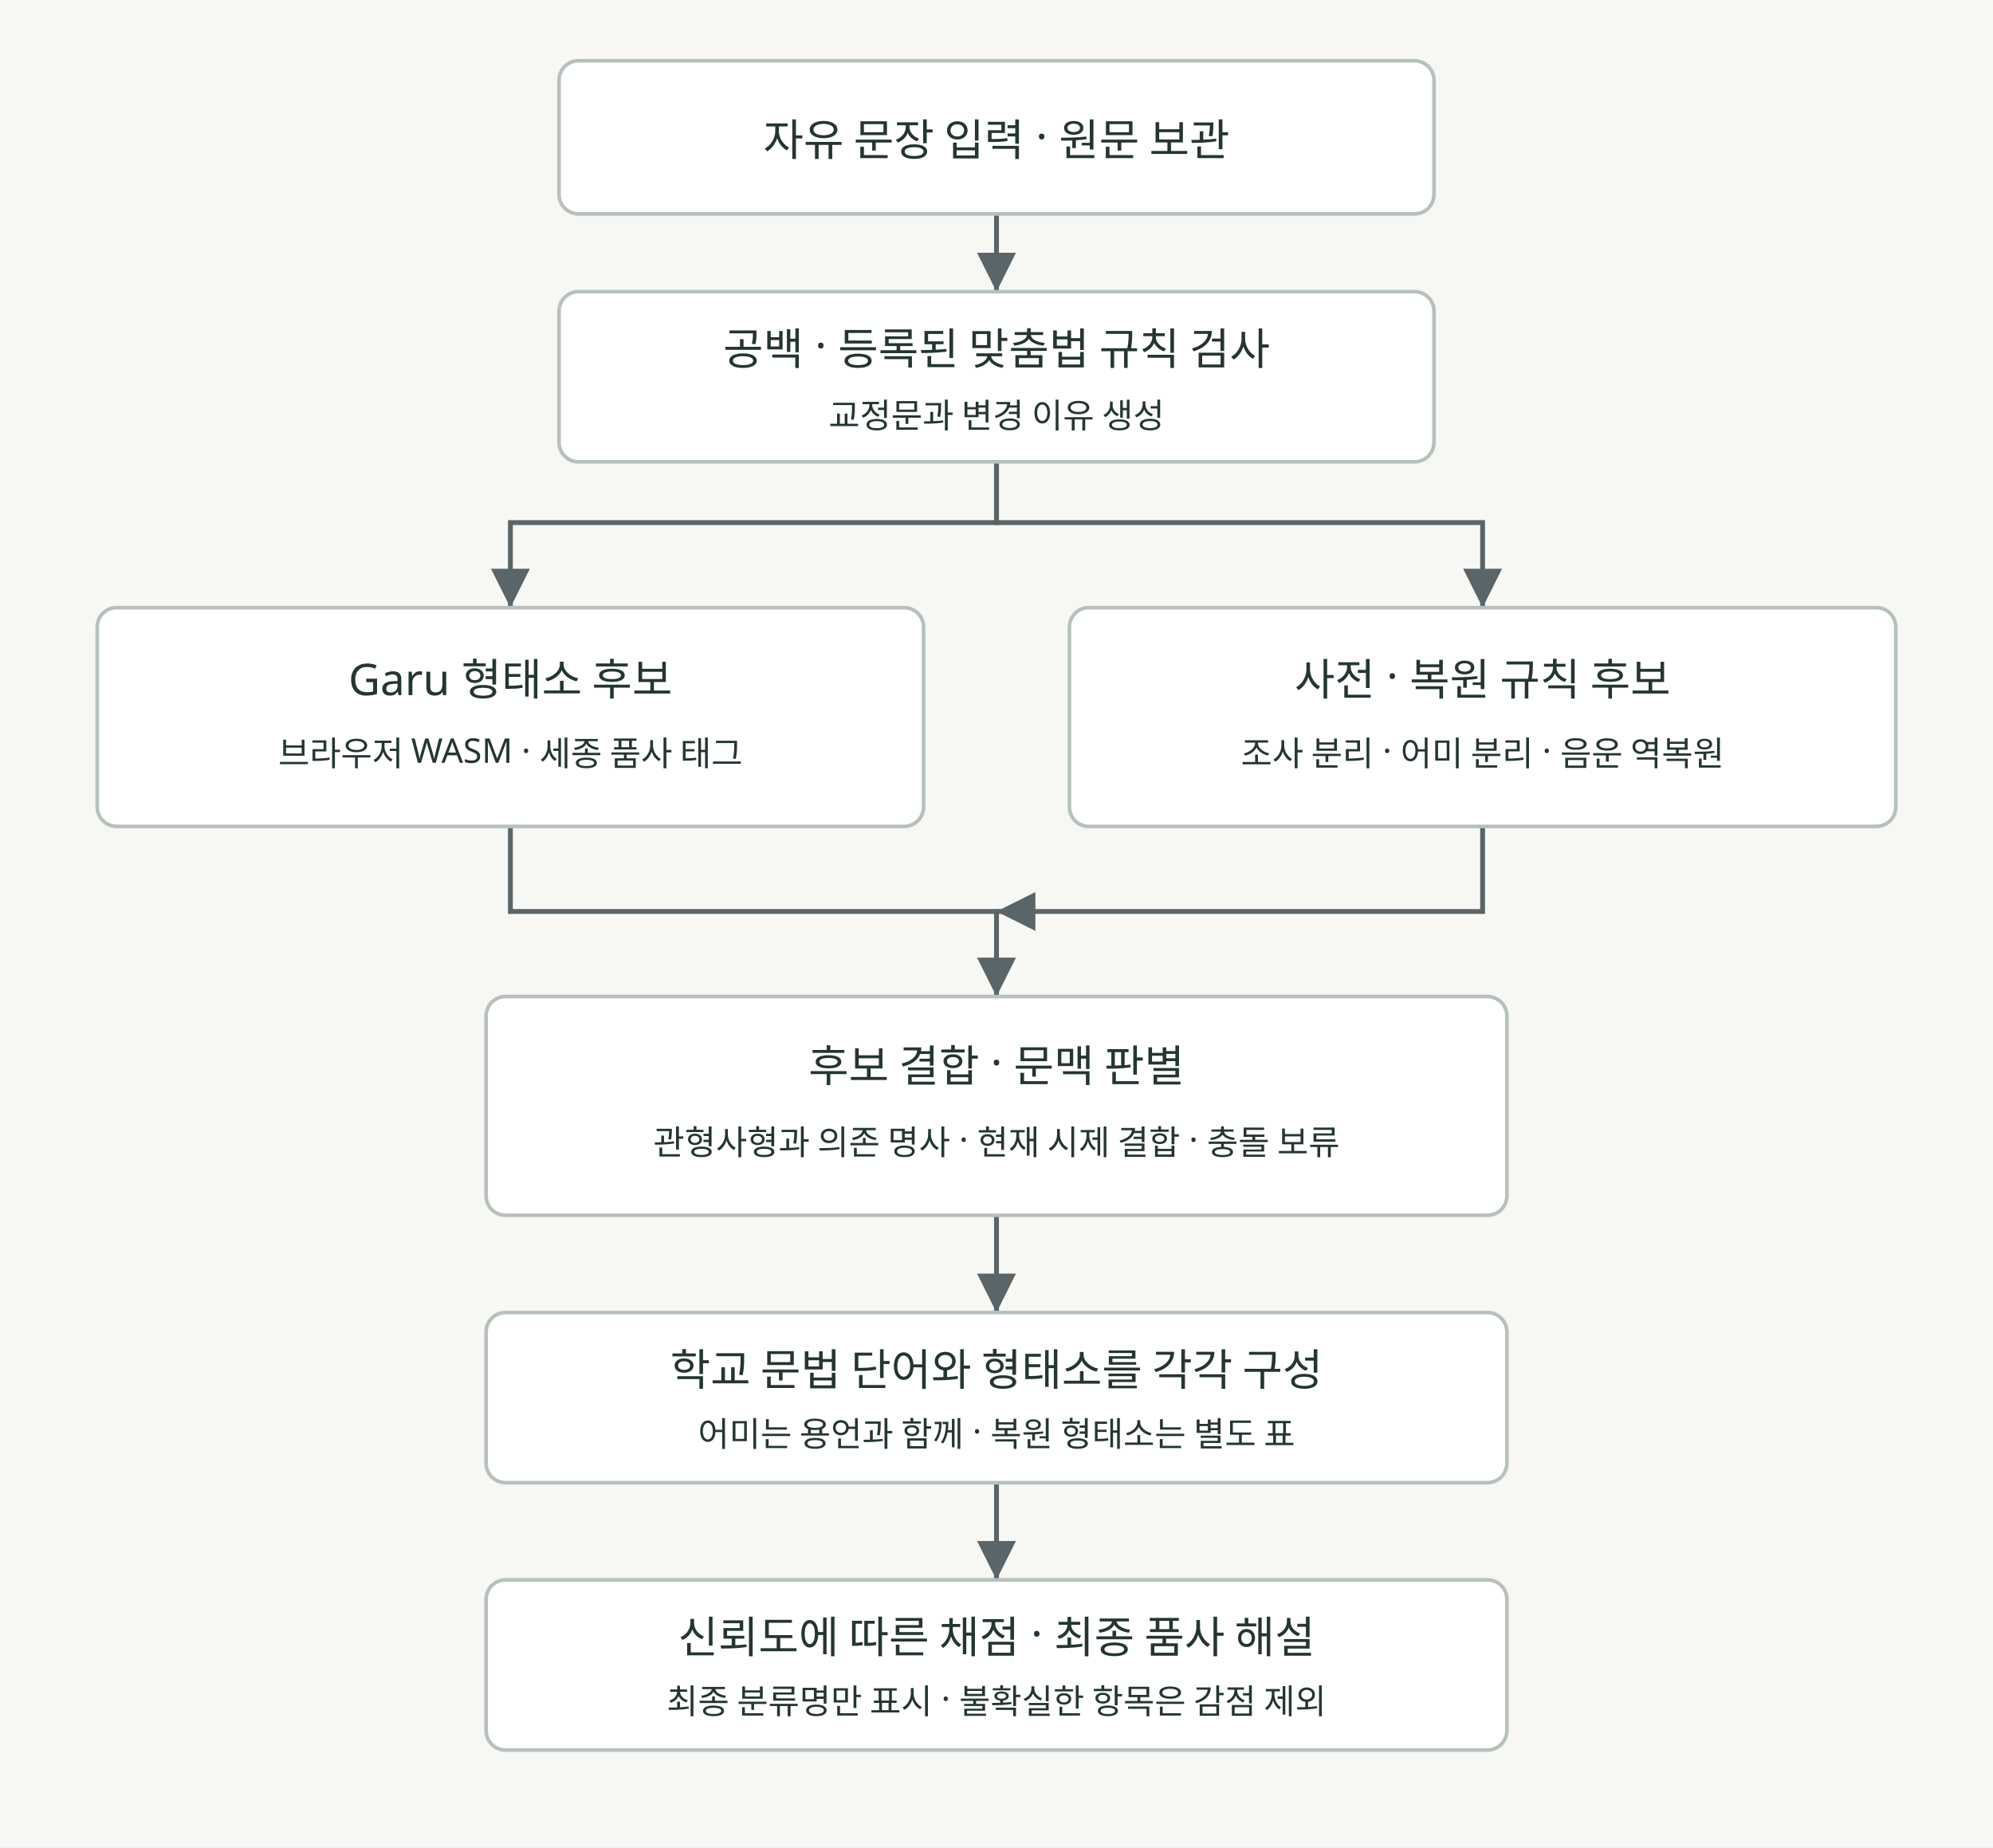
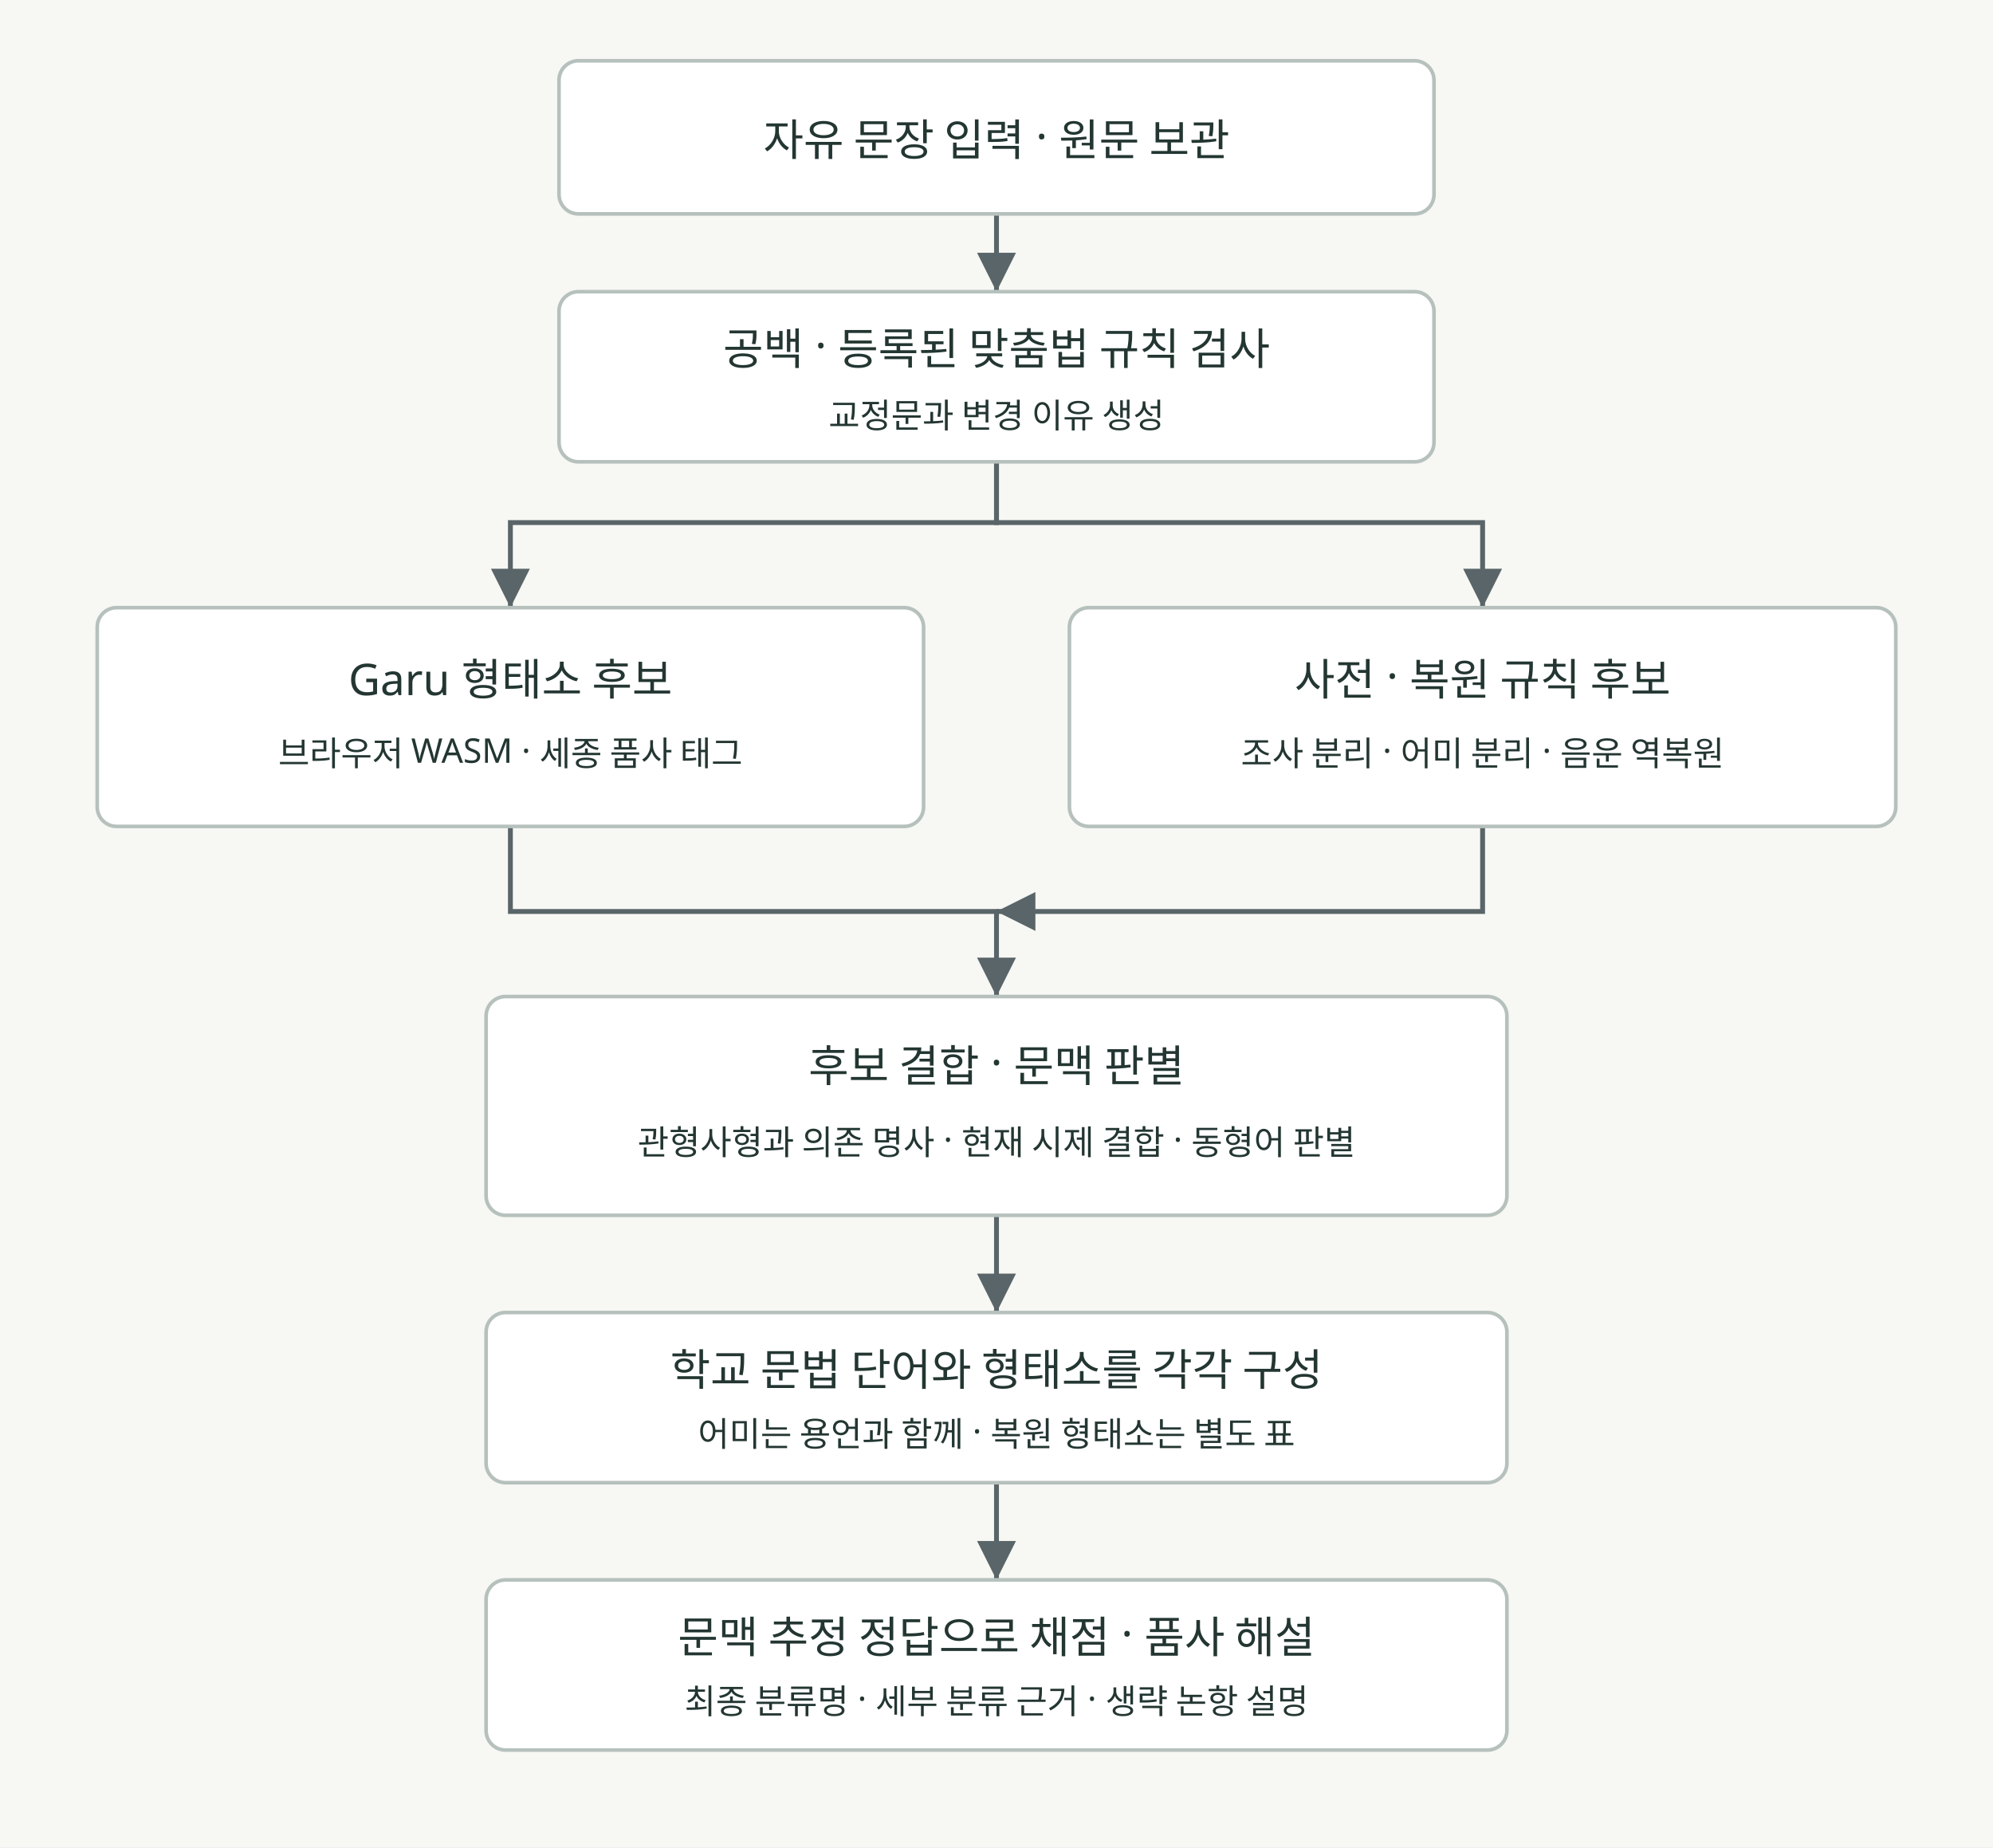
<svg xmlns="http://www.w3.org/2000/svg" viewBox="0 0 820 760" role="img" aria-labelledby="title desc">
  <defs>
    <marker id="arrow" markerWidth="9" markerHeight="9" refX="8" refY="4" orient="auto">
      <path d="M0,0 L8,4 L0,8" fill="#596568" />
    </marker>
  </defs>
  <rect width="820" height="760" fill="#f7f7f3" />
  <g fill="none" stroke="#596568" stroke-width="2" marker-end="url(#arrow)">
    <path d="M410 88V120" />
    <path d="M410 190V215H210V250" />
    <path d="M410 190V215H610V250" />
    <path d="M210 340V375H410V410" />
    <path d="M610 340V375H410" />
    <path d="M410 500V540" />
    <path d="M410 610V650" />
  </g>
  <g fill="#fff" stroke="#b6c1bd" stroke-width="1.5">
    <rect x="230" y="25" width="360" height="63" rx="8" />
    <rect x="230" y="120" width="360" height="70" rx="8" />
    <rect x="40" y="250" width="340" height="90" rx="8" />
    <rect x="440" y="250" width="340" height="90" rx="8" />
    <rect x="200" y="410" width="420" height="90" rx="8" />
    <rect x="200" y="540" width="420" height="70" rx="8" />
    <rect x="200" y="650" width="420" height="70" rx="8" />
  </g>
  <g font-family="Malgun Gothic, sans-serif" fill="#233632" text-anchor="middle" font-size="18">
    <text x="410" y="64">자유 문장 입력 · 원문 보관</text>
    <text x="410" y="150">공백 · 등록된 맞춤법 규칙 검사</text>
    <text x="410" y="176" font-size="14">교정문과 변경 이유 생성</text>
    <text x="210" y="286">Garu 형태소 후보</text>
    <text x="210" y="315" font-size="14">브라우저 WASM · 세종 품사 태그</text>
    <text x="610" y="286">사전 · 복원 규칙 후보</text>
    <text x="610" y="315" font-size="14">조사 분리 · 어미 분리 · 음운 역복원</text>
    <text x="410" y="445">후보 결합 · 문맥 판별</text>
-     <text x="410" y="475" font-size="14">관형사형과 의존 명사 · 현재 시제 결합 · 충돌 보류</text>
+     <text x="410" y="475" font-size="14">관형사형과 의존 명사 · 현재 시제 결합 · 동형어 판별</text>
    <text x="410" y="570">학교 문법 단어와 형태소를 각각 구성</text>
    <text x="410" y="595" font-size="14">어미는 용언과 함께 · 복원 형태소는 별도 표</text>
-     <text x="410" y="680">신뢰도에 따른 채점 · 최종 품사 해설</text>
-     <text x="410" y="705" font-size="14">최종 분류명만 표시 · 불확실한 항목은 감점 제외</text>
+     <text x="410" y="680">문맥 추정 정답으로 채점 · 품사 해설</text>
+     <text x="410" y="705" font-size="14">최종 분류명 · 세부 분류 근거 · 생략 논항 설명</text>
  </g>
</svg>
